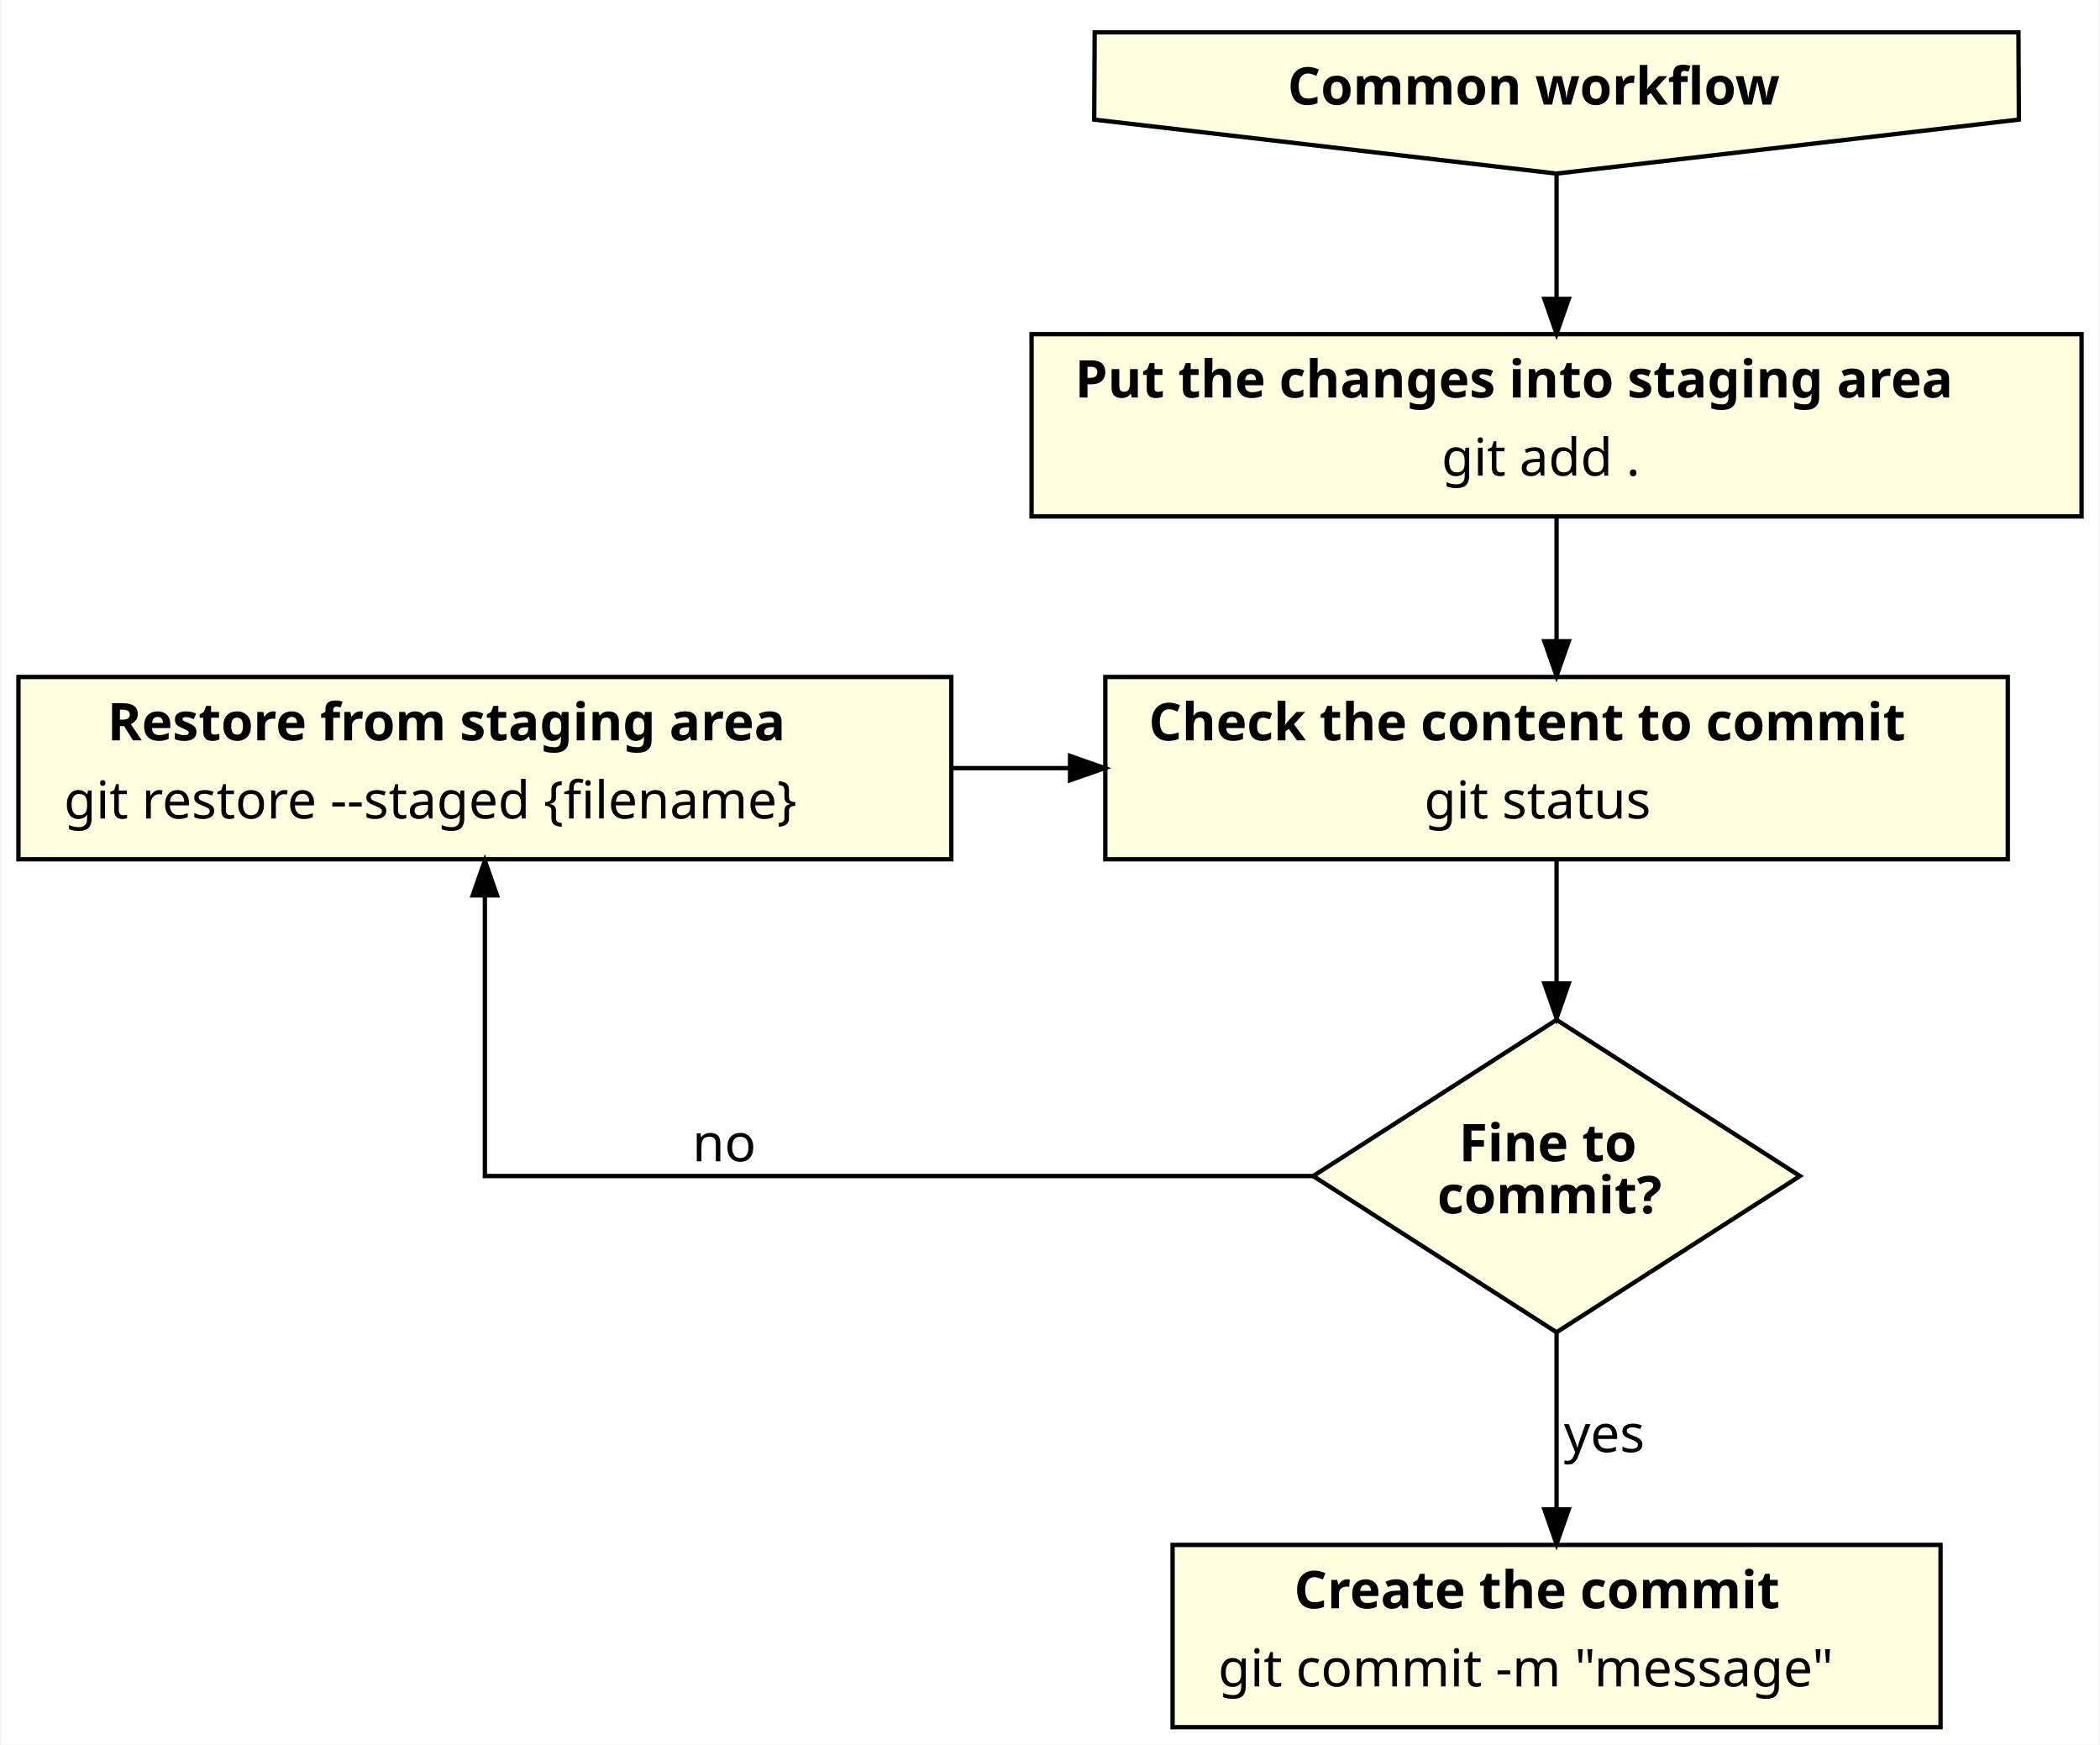
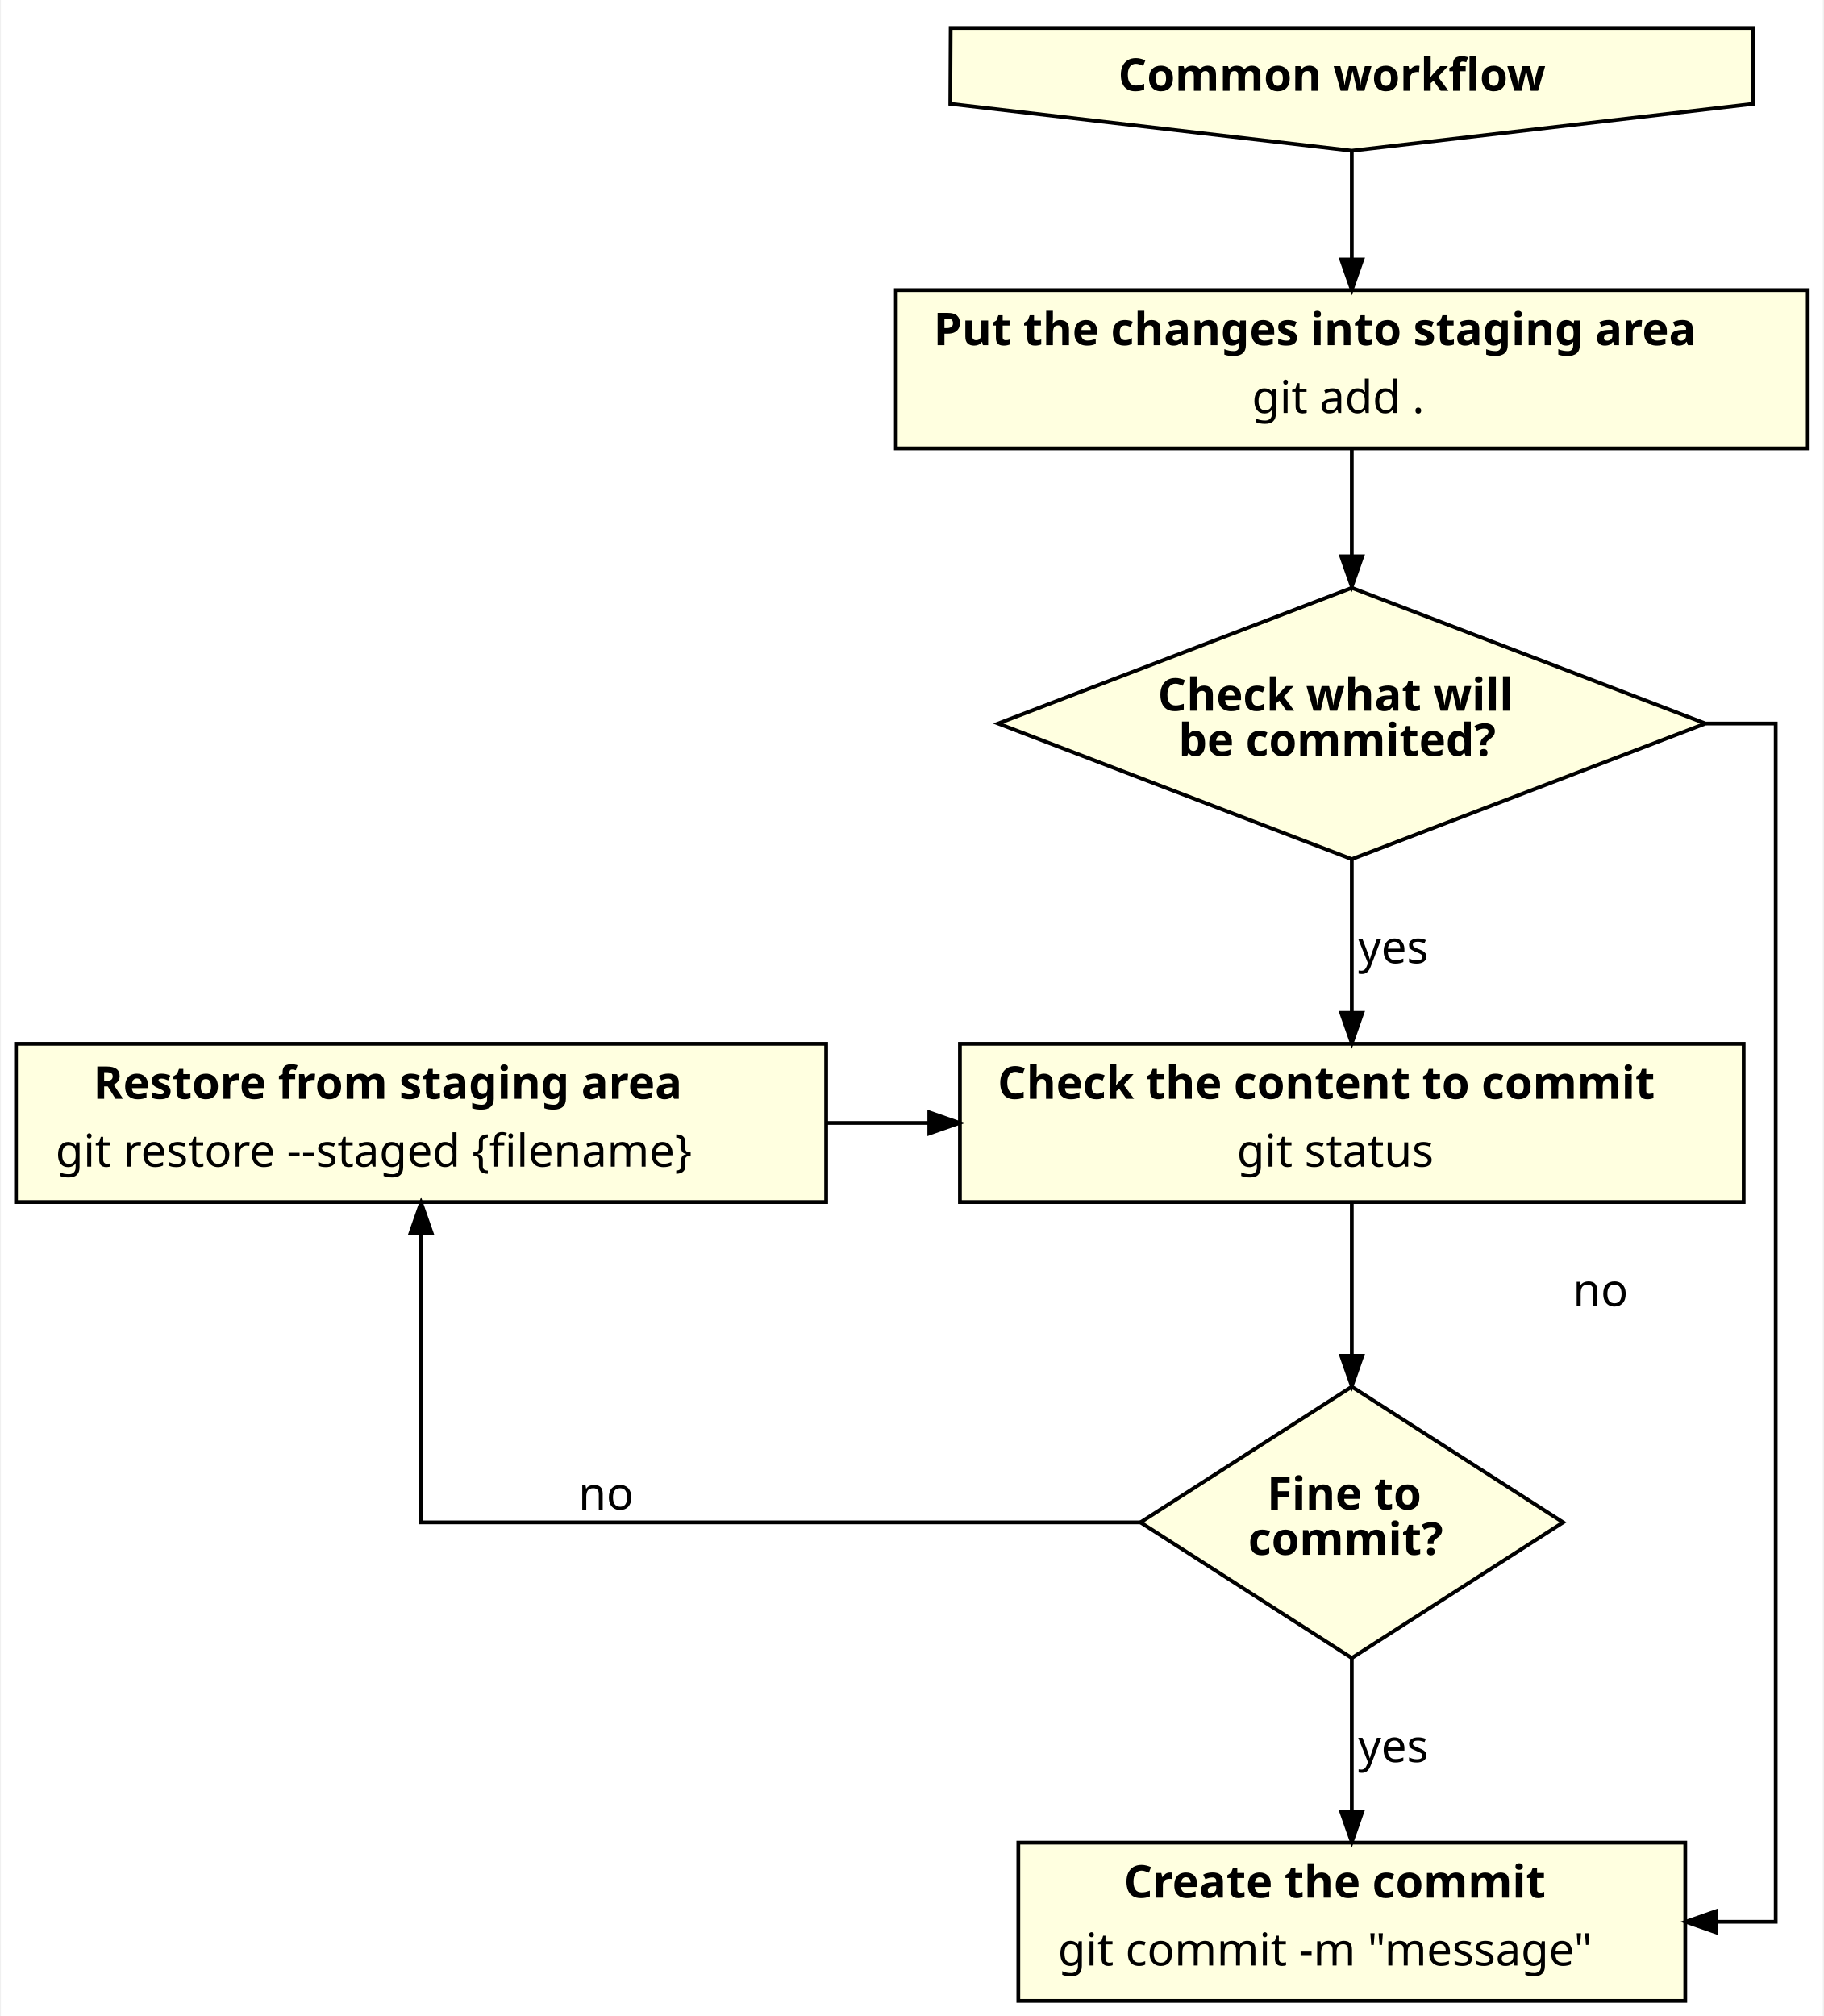
- <svg xmlns="http://www.w3.org/2000/svg" width="484pt" height="402pt" viewBox="0.00 0.00 483.50 402.00">
-   <g id="graph0" class="graph" transform="scale(1 1) rotate(0) translate(4 398)">
-     <polygon fill="white" stroke="none" points="-4,4 -4,-398 479.5,-398 479.5,4 -4,4" />
+ <svg xmlns="http://www.w3.org/2000/svg" width="484pt" height="535pt" viewBox="0.00 0.00 483.50 535.00">
+   <g id="graph0" class="graph" transform="scale(1 1) rotate(0) translate(4 531)">
+     <polygon fill="white" stroke="none" points="-4,4 -4,-531 479.5,-531 479.5,4 -4,4" />
    <g id="node1" class="node">
-       <polygon fill="lightyellow" stroke="black" points="247.946,-370.438 354.5,-358 461.054,-370.438 460.955,-390.562 248.045,-390.562 247.946,-370.438" />
-       <text text-anchor="start" x="292.5" y="-373.9" font-family="Verdana" font-weight="bold" font-size="12.00">Common workflow</text>
+       <polygon fill="lightyellow" stroke="black" points="247.946,-503.438 354.5,-491 461.054,-503.438 460.955,-523.562 248.045,-523.562 247.946,-503.438" />
+       <text text-anchor="start" x="292.5" y="-506.9" font-family="Verdana" font-weight="bold" font-size="12.00">Common workflow</text>
    </g>
-     <g id="node3" class="node">
-       <polygon fill="lightyellow" stroke="black" points="475.5,-321 233.5,-321 233.5,-279 475.5,-279 475.5,-321" />
-       <text text-anchor="start" x="243.5" y="-306.4" font-family="Verdana" font-weight="bold" font-size="12.00">Put the changes into staging area</text>
-       <text text-anchor="start" x="328" y="-288.4" font-family="Verdana" font-size="12.00">git add .</text>
+     <g id="node4" class="node">
+       <polygon fill="lightyellow" stroke="black" points="475.5,-454 233.5,-454 233.5,-412 475.5,-412 475.5,-454" />
+       <text text-anchor="start" x="243.5" y="-439.4" font-family="Verdana" font-weight="bold" font-size="12.00">Put the changes into staging area</text>
+       <text text-anchor="start" x="328" y="-421.4" font-family="Verdana" font-size="12.00">git add .</text>
    </g>
    <g id="edge1" class="edge">
-       <path fill="none" stroke="black" d="M354.5,-357.989C354.5,-357.989 354.5,-329.117 354.5,-329.117" />
-       <polygon fill="black" stroke="black" points="357.3,-329.117 354.5,-321.117 351.7,-329.117 357.3,-329.117" />
+       <path fill="none" stroke="black" d="M354.5,-490.989C354.5,-490.989 354.5,-462.117 354.5,-462.117" />
+       <polygon fill="black" stroke="black" points="357.3,-462.117 354.5,-454.117 351.7,-462.117 357.3,-462.117" />
    </g>
    <g id="node2" class="node">
-       <polygon fill="lightyellow" stroke="black" points="354.5,-163 298.412,-127 354.5,-91 410.588,-127 354.5,-163" />
-       <text text-anchor="start" x="332" y="-130.4" font-family="Verdana" font-weight="bold" font-size="12.00">Fine to</text>
-       <text text-anchor="start" x="327" y="-118.4" font-family="Verdana" font-weight="bold" font-size="12.00">commit?</text>
+       <polygon fill="lightyellow" stroke="black" points="354.5,-375 260.634,-339 354.5,-303 448.366,-339 354.5,-375" />
+       <text text-anchor="start" x="303" y="-342.4" font-family="Verdana" font-weight="bold" font-size="12.00">Check what will</text>
+       <text text-anchor="start" x="308.5" y="-330.4" font-family="Verdana" font-weight="bold" font-size="12.00">be commited?</text>
    </g>
    <g id="node5" class="node">
-       <polygon fill="lightyellow" stroke="black" points="215,-242 0,-242 0,-200 215,-200 215,-242" />
-       <text text-anchor="start" x="20.5" y="-227.4" font-family="Verdana" font-weight="bold" font-size="12.00">Restore from staging area</text>
-       <text text-anchor="start" x="10.5" y="-209.4" font-family="Verdana" font-size="12.00">git restore --staged {filename}</text>
+       <polygon fill="lightyellow" stroke="black" points="458.5,-254 250.5,-254 250.5,-212 458.5,-212 458.5,-254" />
+       <text text-anchor="start" x="260.5" y="-239.4" font-family="Verdana" font-weight="bold" font-size="12.00">Check the content to commit</text>
+       <text text-anchor="start" x="324" y="-221.4" font-family="Verdana" font-size="12.00">git status</text>
    </g>
-     <g id="edge5" class="edge">
-       <path fill="none" stroke="black" d="M298.5,-127C298.5,-127 107.5,-127 107.5,-127 107.5,-127 107.5,-191.67 107.5,-191.67" />
-       <polygon fill="black" stroke="black" points="104.7,-191.67 107.5,-199.67 110.3,-191.67 104.7,-191.67" />
-       <text text-anchor="middle" x="162.665" y="-130.4" font-family="Verdana" font-size="12.00">no</text>
+     <g id="edge3" class="edge">
+       <path fill="none" stroke="black" d="M354.5,-302.817C354.5,-302.817 354.5,-262.195 354.5,-262.195" />
+       <polygon fill="black" stroke="black" points="357.3,-262.195 354.5,-254.195 351.7,-262.195 357.3,-262.195" />
+       <text text-anchor="middle" x="365.5" y="-275.4" font-family="Verdana" font-size="12.00">yes</text>
    </g>
-     <g id="node6" class="node">
+     <g id="node7" class="node">
      <polygon fill="lightyellow" stroke="black" points="443,-42 266,-42 266,-0 443,-0 443,-42" />
      <text text-anchor="start" x="294" y="-27.4" font-family="Verdana" font-weight="bold" font-size="12.00">Create the commit</text>
      <text text-anchor="start" x="276.5" y="-9.4" font-family="Verdana" font-size="12.00">git commit -m "message"</text>
    </g>
    <g id="edge4" class="edge">
+       <path fill="none" stroke="black" d="M448.5,-339C448.5,-339 467,-339 467,-339 467,-339 467,-21 467,-21 467,-21 451.142,-21 451.142,-21" />
+       <polygon fill="black" stroke="black" points="451.142,-18.2 443.142,-21 451.142,-23.8 451.142,-18.2" />
+       <text text-anchor="middle" x="420.5" y="-184.4" font-family="Verdana" font-size="12.00">no</text>
+     </g>
+     <g id="node3" class="node">
+       <polygon fill="lightyellow" stroke="black" points="354.5,-163 298.412,-127 354.5,-91 410.588,-127 354.5,-163" />
+       <text text-anchor="start" x="332" y="-130.4" font-family="Verdana" font-weight="bold" font-size="12.00">Fine to</text>
+       <text text-anchor="start" x="327" y="-118.4" font-family="Verdana" font-weight="bold" font-size="12.00">commit?</text>
+     </g>
+     <g id="node6" class="node">
+       <polygon fill="lightyellow" stroke="black" points="215,-254 0,-254 0,-212 215,-212 215,-254" />
+       <text text-anchor="start" x="20.5" y="-239.4" font-family="Verdana" font-weight="bold" font-size="12.00">Restore from staging area</text>
+       <text text-anchor="start" x="10.5" y="-221.4" font-family="Verdana" font-size="12.00">git restore --staged {filename}</text>
+     </g>
+     <g id="edge7" class="edge">
+       <path fill="none" stroke="black" d="M298.5,-127C298.5,-127 107.5,-127 107.5,-127 107.5,-127 107.5,-203.804 107.5,-203.804" />
+       <polygon fill="black" stroke="black" points="104.7,-203.804 107.5,-211.804 110.3,-203.804 104.7,-203.804" />
+       <text text-anchor="middle" x="156.598" y="-130.4" font-family="Verdana" font-size="12.00">no</text>
+     </g>
+     <g id="edge6" class="edge">
      <path fill="none" stroke="black" d="M354.5,-90.817C354.5,-90.817 354.5,-50.195 354.5,-50.195" />
      <polygon fill="black" stroke="black" points="357.3,-50.195 354.5,-42.195 351.7,-50.195 357.3,-50.195" />
      <text text-anchor="middle" x="365.5" y="-63.4" font-family="Verdana" font-size="12.00">yes</text>
    </g>
-     <g id="node4" class="node">
-       <polygon fill="lightyellow" stroke="black" points="458.5,-242 250.5,-242 250.5,-200 458.5,-200 458.5,-242" />
-       <text text-anchor="start" x="260.5" y="-227.4" font-family="Verdana" font-weight="bold" font-size="12.00">Check the content to commit</text>
-       <text text-anchor="start" x="324" y="-209.4" font-family="Verdana" font-size="12.00">git status</text>
+     <g id="edge2" class="edge">
+       <path fill="none" stroke="black" d="M354.5,-411.67C354.5,-411.67 354.5,-383.37 354.5,-383.37" />
+       <polygon fill="black" stroke="black" points="357.3,-383.37 354.5,-375.37 351.7,-383.37 357.3,-383.37" />
    </g>
-     <g id="edge2" class="edge">
-       <path fill="none" stroke="black" d="M354.5,-278.829C354.5,-278.829 354.5,-250.229 354.5,-250.229" />
-       <polygon fill="black" stroke="black" points="357.3,-250.229 354.5,-242.229 351.7,-250.229 357.3,-250.229" />
+     <g id="edge5" class="edge">
+       <path fill="none" stroke="black" d="M354.5,-211.804C354.5,-211.804 354.5,-171.193 354.5,-171.193" />
+       <polygon fill="black" stroke="black" points="357.3,-171.193 354.5,-163.193 351.7,-171.193 357.3,-171.193" />
    </g>
-     <g id="edge3" class="edge">
-       <path fill="none" stroke="black" d="M354.5,-199.67C354.5,-199.67 354.5,-171.37 354.5,-171.37" />
-       <polygon fill="black" stroke="black" points="357.3,-171.37 354.5,-163.37 351.7,-171.37 357.3,-171.37" />
-     </g>
-     <g id="edge6" class="edge">
-       <path fill="none" stroke="black" d="M215.119,-221C215.119,-221 242.371,-221 242.371,-221" />
-       <polygon fill="black" stroke="black" points="242.371,-223.8 250.371,-221 242.371,-218.2 242.371,-223.8" />
+     <g id="edge8" class="edge">
+       <path fill="none" stroke="black" d="M215.119,-233C215.119,-233 242.371,-233 242.371,-233" />
+       <polygon fill="black" stroke="black" points="242.371,-235.8 250.371,-233 242.371,-230.2 242.371,-235.8" />
    </g>
  </g>
</svg>
